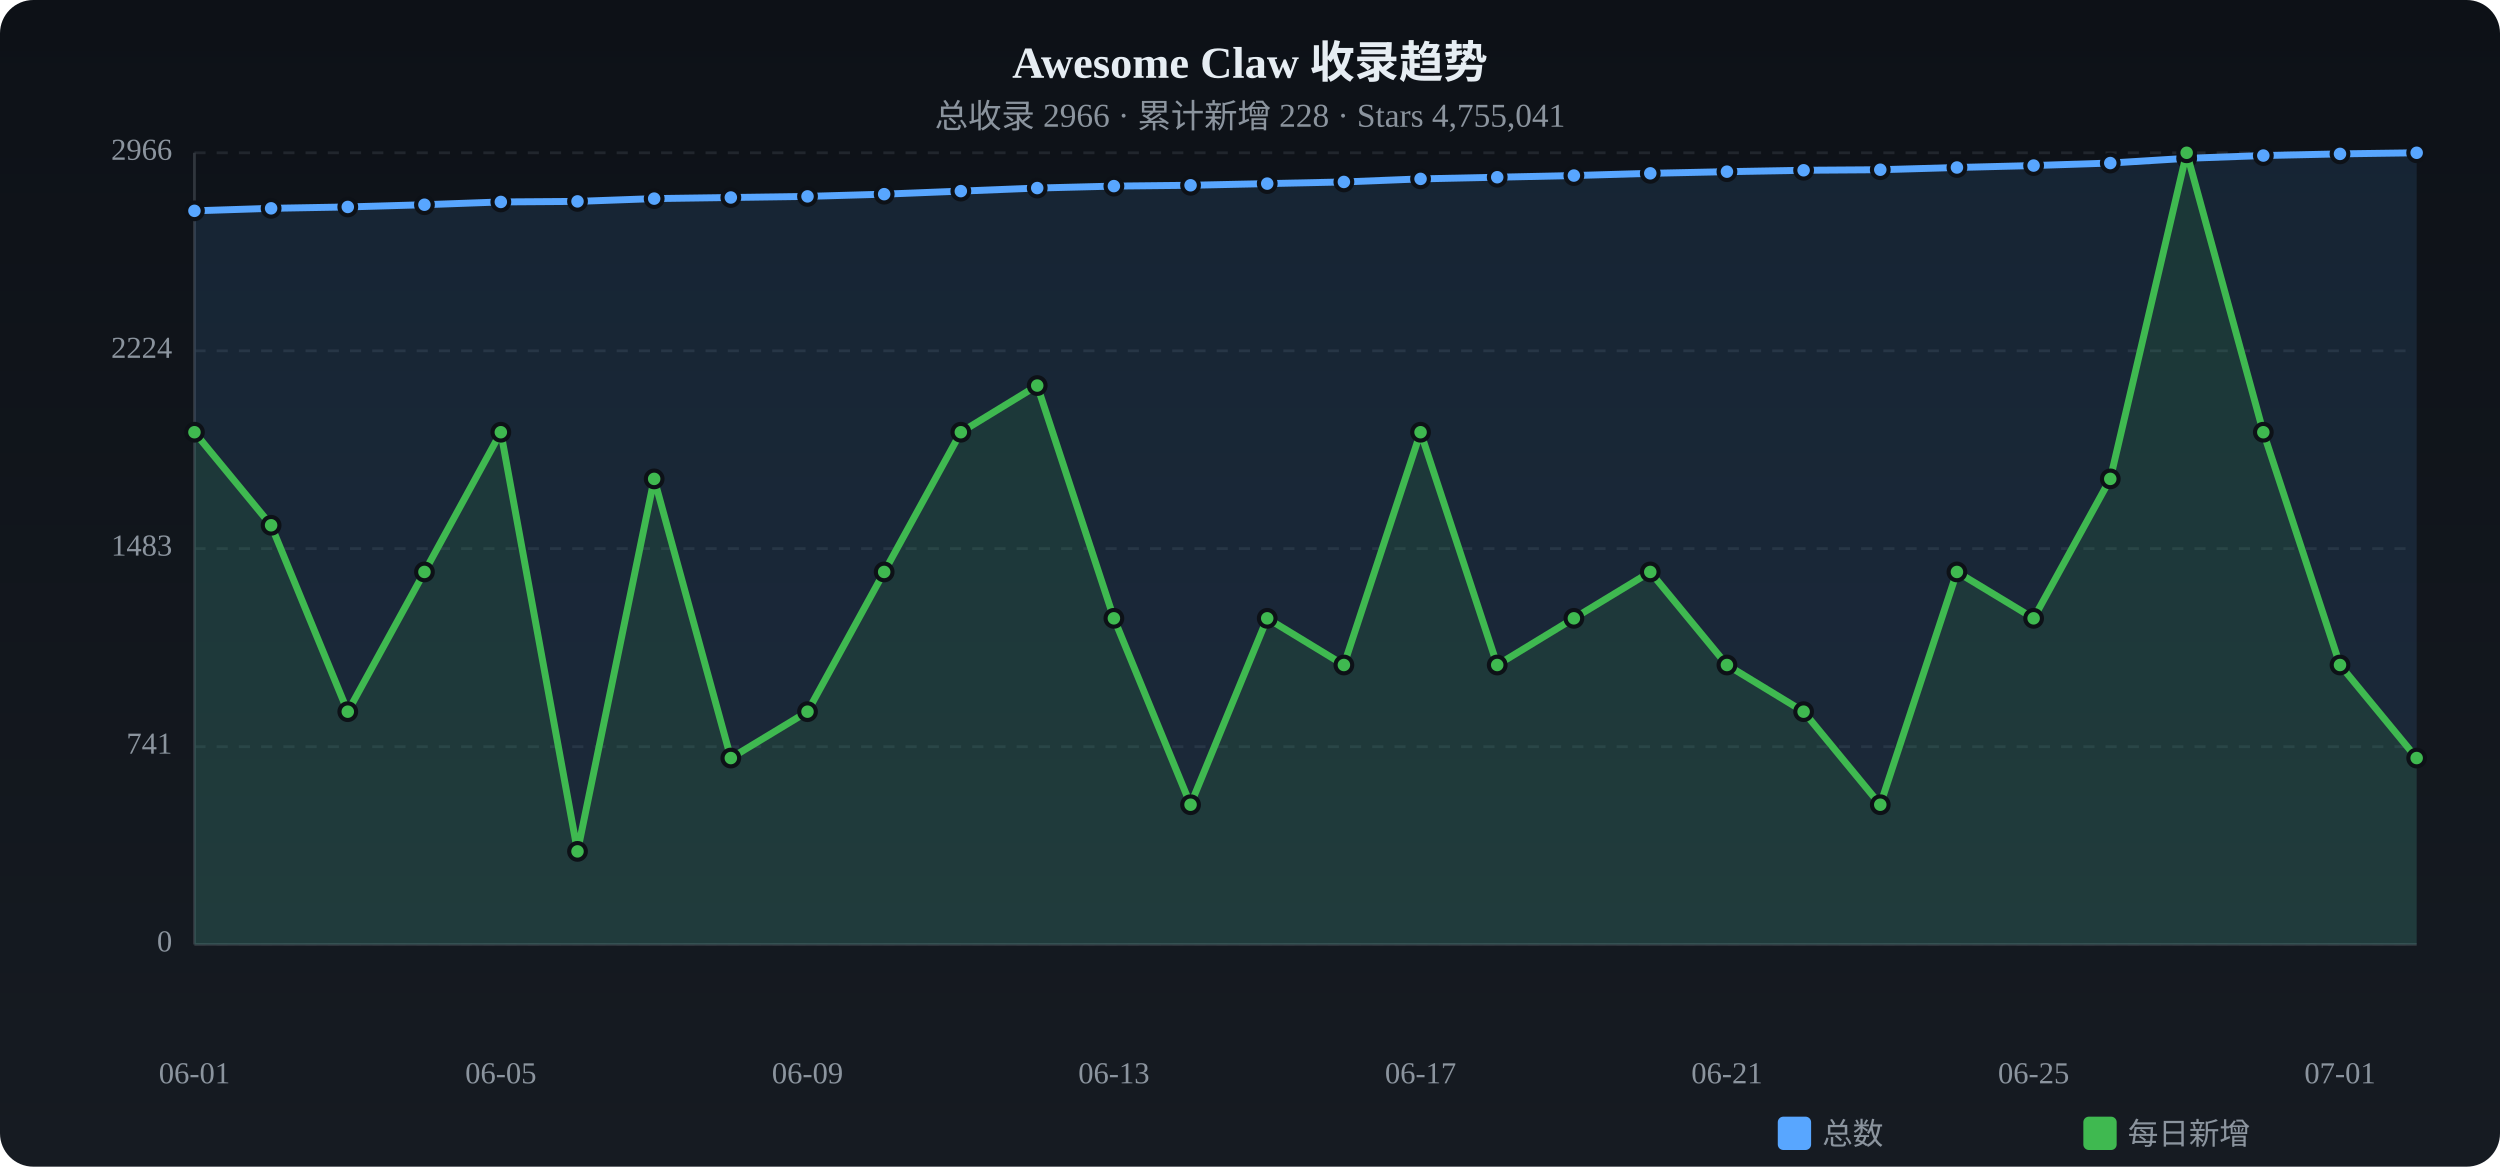
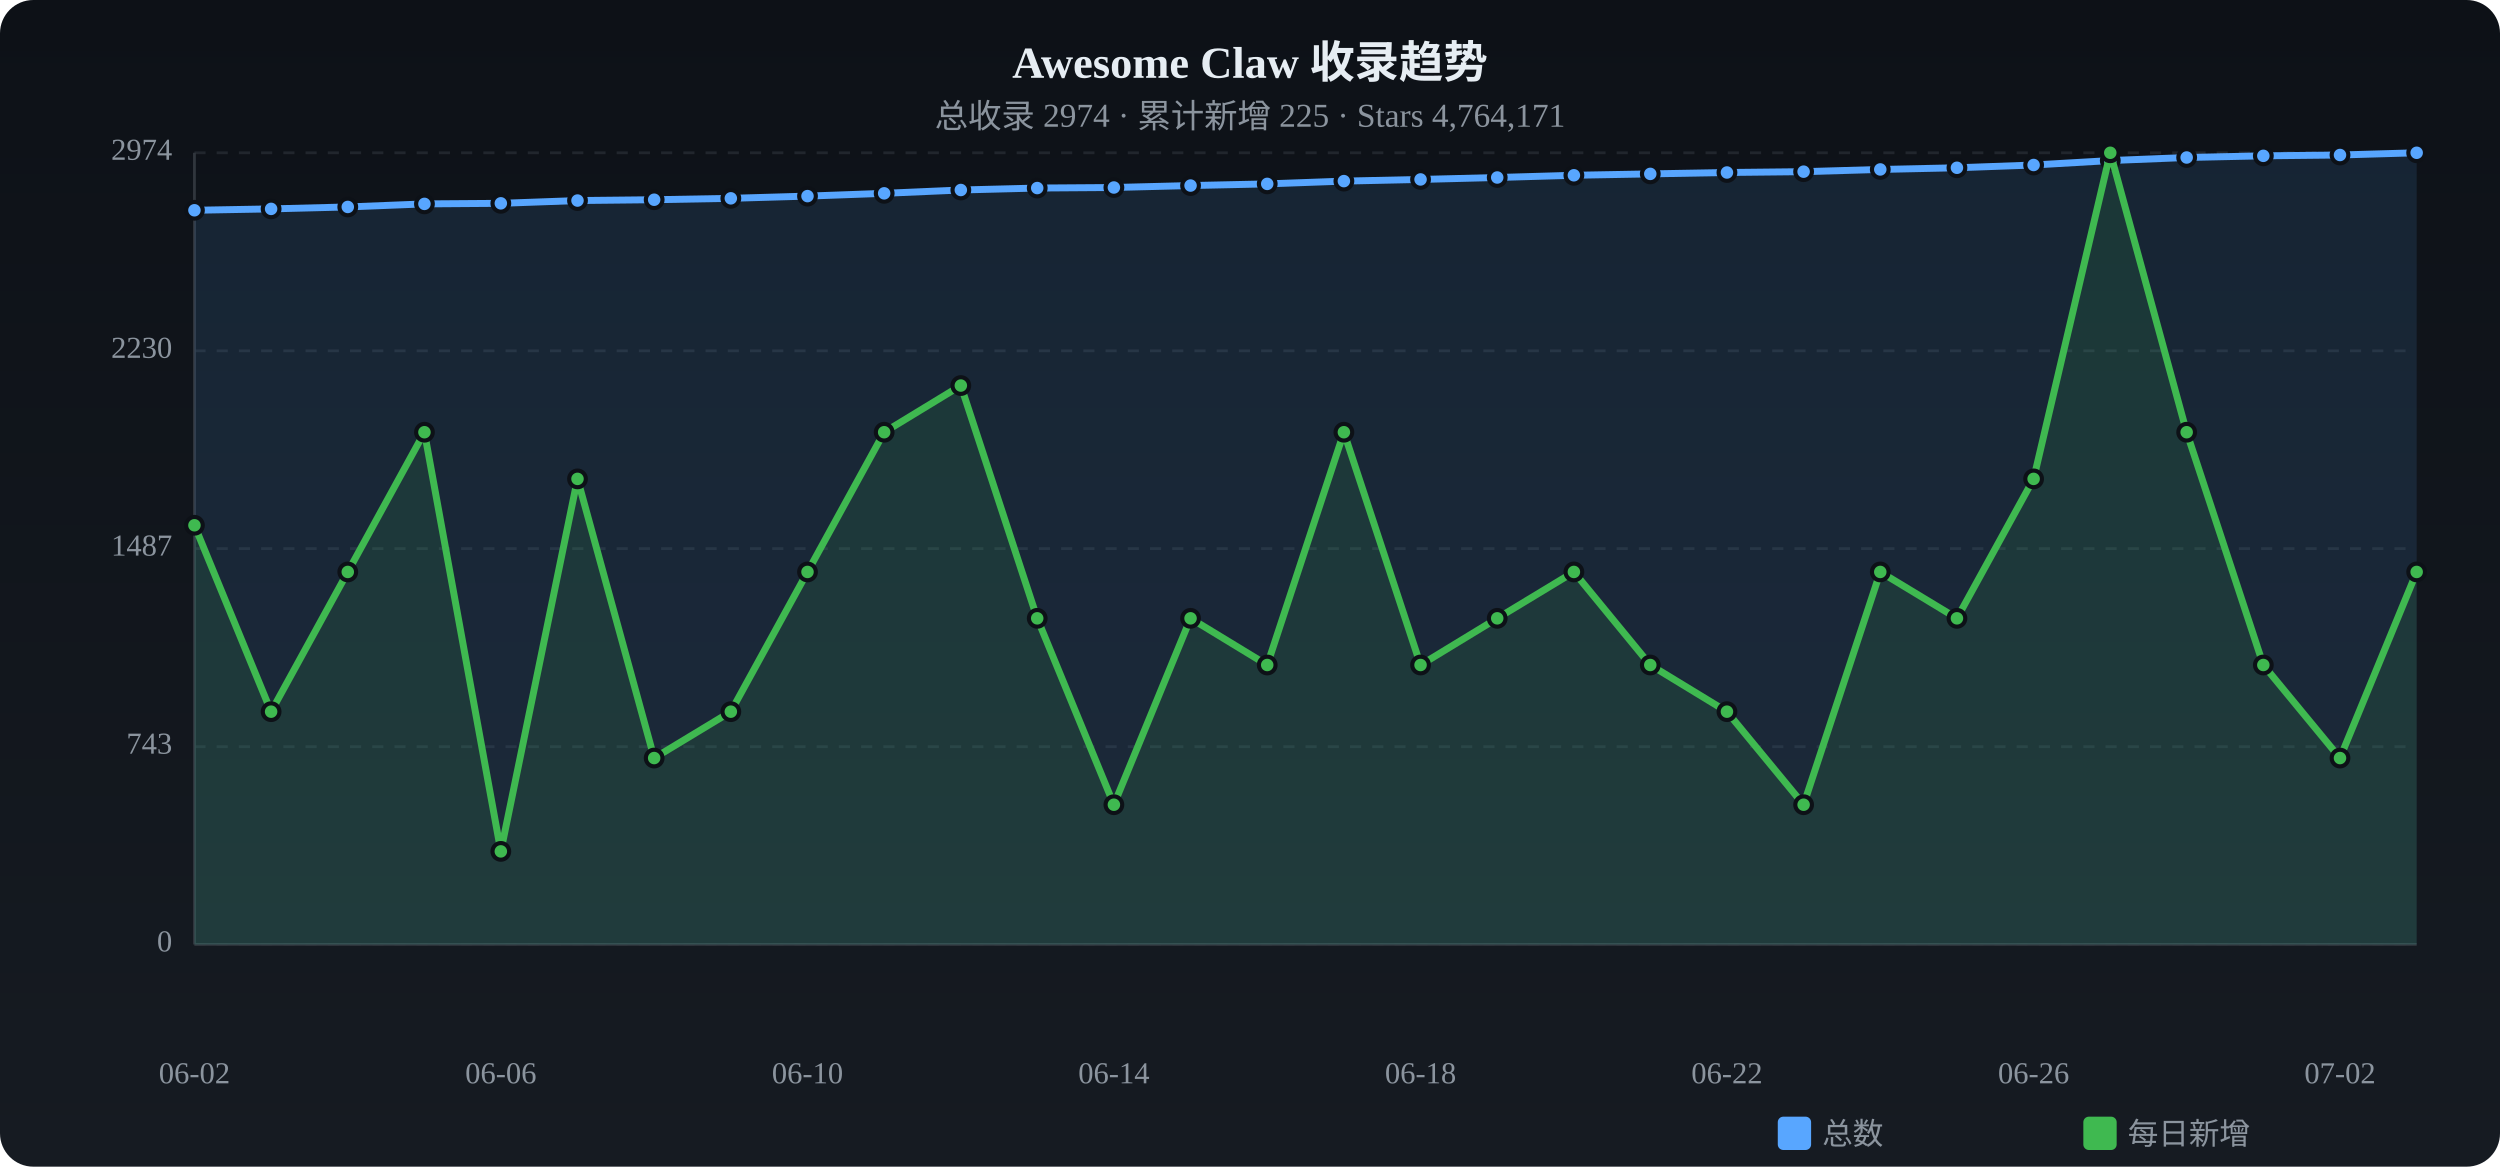
<svg xmlns="http://www.w3.org/2000/svg" viewBox="0 0 900 420" width="900" height="420">
  <defs>
    <linearGradient id="tbg" x1="0%" y1="0%" x2="0%" y2="100%">
      <stop offset="0%" stop-color="#0d1117" />
      <stop offset="100%" stop-color="#161b22" />
    </linearGradient>
  </defs>
  <rect width="900" height="420" rx="12" fill="url(#tbg)" />
  <text x="450.0" y="28" text-anchor="middle" fill="#e6edf3" font-size="16" font-weight="bold">Awesome Claw 收录趋势</text>
-   <text x="450.0" y="46" text-anchor="middle" fill="#8b949e" font-size="12">总收录 2966 · 累计新增 228 · Stars 4,755,041</text>
+   <text x="450.0" y="46" text-anchor="middle" fill="#8b949e" font-size="12">总收录 2974 · 累计新增 225 · Stars 4,764,171</text>
  <text x="62" y="340.0" text-anchor="end" fill="#8b949e" font-size="11" dominant-baseline="middle">0</text>
  <line x1="70" y1="340.0" x2="870" y2="340.0" stroke="#21262d" stroke-dasharray="4 4" />
-   <text x="62" y="268.8" text-anchor="end" fill="#8b949e" font-size="11" dominant-baseline="middle">741</text>
+   <text x="62" y="268.8" text-anchor="end" fill="#8b949e" font-size="11" dominant-baseline="middle">743</text>
  <line x1="70" y1="268.8" x2="870" y2="268.8" stroke="#21262d" stroke-dasharray="4 4" />
-   <text x="62" y="197.5" text-anchor="end" fill="#8b949e" font-size="11" dominant-baseline="middle">1483</text>
+   <text x="62" y="197.5" text-anchor="end" fill="#8b949e" font-size="11" dominant-baseline="middle">1487</text>
  <line x1="70" y1="197.5" x2="870" y2="197.5" stroke="#21262d" stroke-dasharray="4 4" />
-   <text x="62" y="126.3" text-anchor="end" fill="#8b949e" font-size="11" dominant-baseline="middle">2224</text>
+   <text x="62" y="126.3" text-anchor="end" fill="#8b949e" font-size="11" dominant-baseline="middle">2230</text>
  <line x1="70" y1="126.3" x2="870" y2="126.3" stroke="#21262d" stroke-dasharray="4 4" />
-   <text x="62" y="55.0" text-anchor="end" fill="#8b949e" font-size="11" dominant-baseline="middle">2966</text>
+   <text x="62" y="55.0" text-anchor="end" fill="#8b949e" font-size="11" dominant-baseline="middle">2974</text>
  <line x1="70" y1="55.0" x2="870" y2="55.0" stroke="#21262d" stroke-dasharray="4 4" />
  <line x1="70" y1="55" x2="70" y2="340" stroke="#30363d" />
  <line x1="70" y1="340" x2="870" y2="340" stroke="#30363d" />
-   <path d="M70.0,75.9 L97.6,75.0 L125.2,74.5 L152.8,73.7 L180.3,72.7 L207.9,72.5 L235.5,71.5 L263.1,71.1 L290.7,70.7 L318.3,69.9 L345.9,68.8 L373.4,67.7 L401.0,67.0 L428.6,66.7 L456.2,66.1 L483.8,65.5 L511.4,64.4 L539.0,63.8 L566.6,63.2 L594.1,62.4 L621.7,61.8 L649.3,61.3 L676.9,61.1 L704.5,60.3 L732.1,59.6 L759.7,58.7 L787.2,57.0 L814.8,56.0 L842.4,55.4 L870.0,55.0 L870.0,340 L70.0,340 Z" fill="#58a6ff" opacity="0.12" />
-   <polyline points="70.0,75.9 97.6,75.0 125.2,74.5 152.8,73.7 180.3,72.7 207.9,72.5 235.5,71.5 263.1,71.1 290.7,70.7 318.3,69.9 345.9,68.8 373.4,67.7 401.0,67.0 428.6,66.7 456.2,66.1 483.8,65.5 511.4,64.4 539.0,63.8 566.6,63.2 594.1,62.4 621.7,61.8 649.3,61.3 676.9,61.1 704.5,60.3 732.1,59.6 759.7,58.7 787.2,57.0 814.8,56.0 842.4,55.4 870.0,55.0" fill="none" stroke="#58a6ff" stroke-width="2.5" stroke-linecap="round" stroke-linejoin="round" />
-   <circle cx="70.0" cy="75.9" r="3" fill="#58a6ff" stroke="#0d1117" stroke-width="1.5" />
-   <circle cx="97.6" cy="75.0" r="3" fill="#58a6ff" stroke="#0d1117" stroke-width="1.5" />
+   <path d="M70.0,75.7 L97.6,75.2 L125.2,74.5 L152.8,73.4 L180.3,73.2 L207.9,72.2 L235.5,71.9 L263.1,71.4 L290.7,70.6 L318.3,69.6 L345.9,68.4 L373.4,67.7 L401.0,67.5 L428.6,66.8 L456.2,66.2 L483.8,65.2 L511.4,64.6 L539.0,63.9 L566.6,63.1 L594.1,62.6 L621.7,62.1 L649.3,61.8 L676.9,61.0 L704.5,60.4 L732.1,59.4 L759.7,57.8 L787.2,56.7 L814.8,56.1 L842.4,55.8 L870.0,55.0 L870.0,340 L70.0,340 Z" fill="#58a6ff" opacity="0.12" />
+   <polyline points="70.0,75.7 97.6,75.2 125.2,74.5 152.8,73.4 180.3,73.2 207.9,72.2 235.5,71.9 263.1,71.4 290.7,70.6 318.3,69.6 345.9,68.4 373.4,67.7 401.0,67.5 428.6,66.8 456.2,66.2 483.8,65.2 511.4,64.6 539.0,63.9 566.6,63.1 594.1,62.6 621.7,62.1 649.3,61.8 676.9,61.0 704.5,60.4 732.1,59.4 759.7,57.8 787.2,56.7 814.8,56.1 842.4,55.8 870.0,55.0" fill="none" stroke="#58a6ff" stroke-width="2.5" stroke-linecap="round" stroke-linejoin="round" />
+   <circle cx="70.0" cy="75.7" r="3" fill="#58a6ff" stroke="#0d1117" stroke-width="1.5" />
+   <circle cx="97.6" cy="75.2" r="3" fill="#58a6ff" stroke="#0d1117" stroke-width="1.5" />
  <circle cx="125.2" cy="74.5" r="3" fill="#58a6ff" stroke="#0d1117" stroke-width="1.5" />
-   <circle cx="152.8" cy="73.7" r="3" fill="#58a6ff" stroke="#0d1117" stroke-width="1.5" />
-   <circle cx="180.3" cy="72.7" r="3" fill="#58a6ff" stroke="#0d1117" stroke-width="1.5" />
-   <circle cx="207.9" cy="72.5" r="3" fill="#58a6ff" stroke="#0d1117" stroke-width="1.5" />
-   <circle cx="235.5" cy="71.5" r="3" fill="#58a6ff" stroke="#0d1117" stroke-width="1.5" />
-   <circle cx="263.1" cy="71.1" r="3" fill="#58a6ff" stroke="#0d1117" stroke-width="1.5" />
-   <circle cx="290.7" cy="70.7" r="3" fill="#58a6ff" stroke="#0d1117" stroke-width="1.5" />
-   <circle cx="318.3" cy="69.9" r="3" fill="#58a6ff" stroke="#0d1117" stroke-width="1.5" />
-   <circle cx="345.9" cy="68.8" r="3" fill="#58a6ff" stroke="#0d1117" stroke-width="1.5" />
+   <circle cx="152.8" cy="73.4" r="3" fill="#58a6ff" stroke="#0d1117" stroke-width="1.5" />
+   <circle cx="180.3" cy="73.2" r="3" fill="#58a6ff" stroke="#0d1117" stroke-width="1.5" />
+   <circle cx="207.9" cy="72.2" r="3" fill="#58a6ff" stroke="#0d1117" stroke-width="1.5" />
+   <circle cx="235.5" cy="71.9" r="3" fill="#58a6ff" stroke="#0d1117" stroke-width="1.5" />
+   <circle cx="263.1" cy="71.4" r="3" fill="#58a6ff" stroke="#0d1117" stroke-width="1.5" />
+   <circle cx="290.7" cy="70.6" r="3" fill="#58a6ff" stroke="#0d1117" stroke-width="1.5" />
+   <circle cx="318.3" cy="69.6" r="3" fill="#58a6ff" stroke="#0d1117" stroke-width="1.5" />
+   <circle cx="345.9" cy="68.4" r="3" fill="#58a6ff" stroke="#0d1117" stroke-width="1.5" />
  <circle cx="373.4" cy="67.7" r="3" fill="#58a6ff" stroke="#0d1117" stroke-width="1.5" />
-   <circle cx="401.0" cy="67.0" r="3" fill="#58a6ff" stroke="#0d1117" stroke-width="1.5" />
-   <circle cx="428.6" cy="66.7" r="3" fill="#58a6ff" stroke="#0d1117" stroke-width="1.5" />
-   <circle cx="456.2" cy="66.1" r="3" fill="#58a6ff" stroke="#0d1117" stroke-width="1.5" />
-   <circle cx="483.8" cy="65.5" r="3" fill="#58a6ff" stroke="#0d1117" stroke-width="1.5" />
-   <circle cx="511.4" cy="64.4" r="3" fill="#58a6ff" stroke="#0d1117" stroke-width="1.5" />
-   <circle cx="539.0" cy="63.8" r="3" fill="#58a6ff" stroke="#0d1117" stroke-width="1.5" />
-   <circle cx="566.6" cy="63.2" r="3" fill="#58a6ff" stroke="#0d1117" stroke-width="1.5" />
-   <circle cx="594.1" cy="62.4" r="3" fill="#58a6ff" stroke="#0d1117" stroke-width="1.5" />
-   <circle cx="621.7" cy="61.8" r="3" fill="#58a6ff" stroke="#0d1117" stroke-width="1.5" />
-   <circle cx="649.3" cy="61.3" r="3" fill="#58a6ff" stroke="#0d1117" stroke-width="1.5" />
-   <circle cx="676.9" cy="61.1" r="3" fill="#58a6ff" stroke="#0d1117" stroke-width="1.5" />
-   <circle cx="704.5" cy="60.3" r="3" fill="#58a6ff" stroke="#0d1117" stroke-width="1.5" />
-   <circle cx="732.1" cy="59.6" r="3" fill="#58a6ff" stroke="#0d1117" stroke-width="1.5" />
-   <circle cx="759.7" cy="58.7" r="3" fill="#58a6ff" stroke="#0d1117" stroke-width="1.5" />
-   <circle cx="787.2" cy="57.0" r="3" fill="#58a6ff" stroke="#0d1117" stroke-width="1.5" />
-   <circle cx="814.8" cy="56.0" r="3" fill="#58a6ff" stroke="#0d1117" stroke-width="1.5" />
-   <circle cx="842.4" cy="55.4" r="3" fill="#58a6ff" stroke="#0d1117" stroke-width="1.5" />
+   <circle cx="401.0" cy="67.5" r="3" fill="#58a6ff" stroke="#0d1117" stroke-width="1.5" />
+   <circle cx="428.6" cy="66.8" r="3" fill="#58a6ff" stroke="#0d1117" stroke-width="1.5" />
+   <circle cx="456.2" cy="66.2" r="3" fill="#58a6ff" stroke="#0d1117" stroke-width="1.5" />
+   <circle cx="483.8" cy="65.2" r="3" fill="#58a6ff" stroke="#0d1117" stroke-width="1.5" />
+   <circle cx="511.4" cy="64.6" r="3" fill="#58a6ff" stroke="#0d1117" stroke-width="1.5" />
+   <circle cx="539.0" cy="63.9" r="3" fill="#58a6ff" stroke="#0d1117" stroke-width="1.5" />
+   <circle cx="566.6" cy="63.1" r="3" fill="#58a6ff" stroke="#0d1117" stroke-width="1.5" />
+   <circle cx="594.1" cy="62.6" r="3" fill="#58a6ff" stroke="#0d1117" stroke-width="1.5" />
+   <circle cx="621.7" cy="62.1" r="3" fill="#58a6ff" stroke="#0d1117" stroke-width="1.5" />
+   <circle cx="649.3" cy="61.8" r="3" fill="#58a6ff" stroke="#0d1117" stroke-width="1.5" />
+   <circle cx="676.9" cy="61.0" r="3" fill="#58a6ff" stroke="#0d1117" stroke-width="1.5" />
+   <circle cx="704.5" cy="60.4" r="3" fill="#58a6ff" stroke="#0d1117" stroke-width="1.5" />
+   <circle cx="732.1" cy="59.4" r="3" fill="#58a6ff" stroke="#0d1117" stroke-width="1.5" />
+   <circle cx="759.7" cy="57.8" r="3" fill="#58a6ff" stroke="#0d1117" stroke-width="1.5" />
+   <circle cx="787.2" cy="56.7" r="3" fill="#58a6ff" stroke="#0d1117" stroke-width="1.5" />
+   <circle cx="814.8" cy="56.1" r="3" fill="#58a6ff" stroke="#0d1117" stroke-width="1.5" />
+   <circle cx="842.4" cy="55.8" r="3" fill="#58a6ff" stroke="#0d1117" stroke-width="1.5" />
  <circle cx="870.0" cy="55.0" r="3" fill="#58a6ff" stroke="#0d1117" stroke-width="1.5" />
-   <path d="M70.0,155.6 L97.6,189.1 L125.2,256.2 L152.8,205.9 L180.3,155.6 L207.9,306.5 L235.5,172.4 L263.1,272.9 L290.7,256.2 L318.3,205.9 L345.9,155.6 L373.4,138.8 L401.0,222.6 L428.6,289.7 L456.2,222.6 L483.8,239.4 L511.4,155.6 L539.0,239.4 L566.6,222.6 L594.1,205.9 L621.7,239.4 L649.3,256.2 L676.9,289.7 L704.5,205.9 L732.1,222.6 L759.7,172.4 L787.2,55.0 L814.8,155.6 L842.4,239.4 L870.0,272.9 L870.0,340 L70.0,340 Z" fill="#3fb950" opacity="0.12" />
-   <polyline points="70.0,155.6 97.6,189.1 125.2,256.2 152.8,205.9 180.3,155.6 207.9,306.5 235.5,172.4 263.1,272.9 290.7,256.2 318.3,205.9 345.9,155.6 373.4,138.8 401.0,222.6 428.6,289.7 456.2,222.6 483.8,239.4 511.4,155.6 539.0,239.4 566.6,222.6 594.1,205.9 621.7,239.4 649.3,256.2 676.9,289.7 704.5,205.9 732.1,222.6 759.7,172.4 787.2,55.0 814.8,155.6 842.4,239.4 870.0,272.9" fill="none" stroke="#3fb950" stroke-width="2.5" stroke-linecap="round" stroke-linejoin="round" />
-   <circle cx="70.0" cy="155.6" r="3" fill="#3fb950" stroke="#0d1117" stroke-width="1.5" />
-   <circle cx="97.6" cy="189.1" r="3" fill="#3fb950" stroke="#0d1117" stroke-width="1.5" />
-   <circle cx="125.2" cy="256.2" r="3" fill="#3fb950" stroke="#0d1117" stroke-width="1.5" />
-   <circle cx="152.8" cy="205.9" r="3" fill="#3fb950" stroke="#0d1117" stroke-width="1.5" />
-   <circle cx="180.3" cy="155.6" r="3" fill="#3fb950" stroke="#0d1117" stroke-width="1.5" />
-   <circle cx="207.9" cy="306.5" r="3" fill="#3fb950" stroke="#0d1117" stroke-width="1.5" />
-   <circle cx="235.5" cy="172.4" r="3" fill="#3fb950" stroke="#0d1117" stroke-width="1.5" />
-   <circle cx="263.1" cy="272.9" r="3" fill="#3fb950" stroke="#0d1117" stroke-width="1.5" />
-   <circle cx="290.7" cy="256.2" r="3" fill="#3fb950" stroke="#0d1117" stroke-width="1.5" />
-   <circle cx="318.3" cy="205.9" r="3" fill="#3fb950" stroke="#0d1117" stroke-width="1.5" />
-   <circle cx="345.9" cy="155.6" r="3" fill="#3fb950" stroke="#0d1117" stroke-width="1.5" />
-   <circle cx="373.4" cy="138.8" r="3" fill="#3fb950" stroke="#0d1117" stroke-width="1.5" />
-   <circle cx="401.0" cy="222.6" r="3" fill="#3fb950" stroke="#0d1117" stroke-width="1.5" />
-   <circle cx="428.6" cy="289.7" r="3" fill="#3fb950" stroke="#0d1117" stroke-width="1.5" />
-   <circle cx="456.2" cy="222.6" r="3" fill="#3fb950" stroke="#0d1117" stroke-width="1.5" />
-   <circle cx="483.8" cy="239.4" r="3" fill="#3fb950" stroke="#0d1117" stroke-width="1.5" />
-   <circle cx="511.4" cy="155.6" r="3" fill="#3fb950" stroke="#0d1117" stroke-width="1.5" />
-   <circle cx="539.0" cy="239.4" r="3" fill="#3fb950" stroke="#0d1117" stroke-width="1.5" />
-   <circle cx="566.6" cy="222.6" r="3" fill="#3fb950" stroke="#0d1117" stroke-width="1.5" />
-   <circle cx="594.1" cy="205.9" r="3" fill="#3fb950" stroke="#0d1117" stroke-width="1.5" />
-   <circle cx="621.7" cy="239.4" r="3" fill="#3fb950" stroke="#0d1117" stroke-width="1.5" />
-   <circle cx="649.3" cy="256.2" r="3" fill="#3fb950" stroke="#0d1117" stroke-width="1.5" />
-   <circle cx="676.9" cy="289.7" r="3" fill="#3fb950" stroke="#0d1117" stroke-width="1.5" />
-   <circle cx="704.5" cy="205.9" r="3" fill="#3fb950" stroke="#0d1117" stroke-width="1.5" />
-   <circle cx="732.1" cy="222.6" r="3" fill="#3fb950" stroke="#0d1117" stroke-width="1.5" />
-   <circle cx="759.7" cy="172.4" r="3" fill="#3fb950" stroke="#0d1117" stroke-width="1.5" />
-   <circle cx="787.2" cy="55.0" r="3" fill="#3fb950" stroke="#0d1117" stroke-width="1.5" />
-   <circle cx="814.8" cy="155.6" r="3" fill="#3fb950" stroke="#0d1117" stroke-width="1.5" />
-   <circle cx="842.4" cy="239.4" r="3" fill="#3fb950" stroke="#0d1117" stroke-width="1.5" />
-   <circle cx="870.0" cy="272.9" r="3" fill="#3fb950" stroke="#0d1117" stroke-width="1.5" />
-   <text x="70.0" y="390" text-anchor="middle" fill="#8b949e" font-size="11">06-01</text>
-   <text x="180.3" y="390" text-anchor="middle" fill="#8b949e" font-size="11">06-05</text>
-   <text x="290.7" y="390" text-anchor="middle" fill="#8b949e" font-size="11">06-09</text>
-   <text x="401.0" y="390" text-anchor="middle" fill="#8b949e" font-size="11">06-13</text>
-   <text x="511.4" y="390" text-anchor="middle" fill="#8b949e" font-size="11">06-17</text>
-   <text x="621.7" y="390" text-anchor="middle" fill="#8b949e" font-size="11">06-21</text>
-   <text x="732.1" y="390" text-anchor="middle" fill="#8b949e" font-size="11">06-25</text>
-   <text x="842.4" y="390" text-anchor="middle" fill="#8b949e" font-size="11">07-01</text>
+   <path d="M70.0,189.1 L97.6,256.2 L125.2,205.9 L152.8,155.6 L180.3,306.5 L207.9,172.4 L235.5,272.9 L263.1,256.2 L290.7,205.9 L318.3,155.6 L345.9,138.8 L373.4,222.6 L401.0,289.7 L428.6,222.6 L456.2,239.4 L483.8,155.6 L511.4,239.4 L539.0,222.6 L566.6,205.9 L594.1,239.4 L621.7,256.2 L649.3,289.7 L676.9,205.9 L704.5,222.6 L732.1,172.4 L759.7,55.0 L787.2,155.6 L814.8,239.4 L842.4,272.9 L870.0,205.9 L870.0,340 L70.0,340 Z" fill="#3fb950" opacity="0.12" />
+   <polyline points="70.0,189.1 97.6,256.2 125.2,205.9 152.8,155.6 180.3,306.5 207.9,172.4 235.5,272.9 263.1,256.2 290.7,205.9 318.3,155.6 345.9,138.8 373.4,222.6 401.0,289.7 428.6,222.6 456.2,239.4 483.8,155.6 511.4,239.4 539.0,222.6 566.6,205.9 594.1,239.4 621.7,256.2 649.3,289.7 676.9,205.9 704.5,222.6 732.1,172.4 759.7,55.0 787.2,155.6 814.8,239.4 842.4,272.9 870.0,205.9" fill="none" stroke="#3fb950" stroke-width="2.5" stroke-linecap="round" stroke-linejoin="round" />
+   <circle cx="70.0" cy="189.1" r="3" fill="#3fb950" stroke="#0d1117" stroke-width="1.5" />
+   <circle cx="97.6" cy="256.2" r="3" fill="#3fb950" stroke="#0d1117" stroke-width="1.5" />
+   <circle cx="125.2" cy="205.9" r="3" fill="#3fb950" stroke="#0d1117" stroke-width="1.5" />
+   <circle cx="152.8" cy="155.6" r="3" fill="#3fb950" stroke="#0d1117" stroke-width="1.5" />
+   <circle cx="180.3" cy="306.5" r="3" fill="#3fb950" stroke="#0d1117" stroke-width="1.5" />
+   <circle cx="207.9" cy="172.4" r="3" fill="#3fb950" stroke="#0d1117" stroke-width="1.5" />
+   <circle cx="235.5" cy="272.9" r="3" fill="#3fb950" stroke="#0d1117" stroke-width="1.5" />
+   <circle cx="263.1" cy="256.2" r="3" fill="#3fb950" stroke="#0d1117" stroke-width="1.5" />
+   <circle cx="290.7" cy="205.9" r="3" fill="#3fb950" stroke="#0d1117" stroke-width="1.5" />
+   <circle cx="318.3" cy="155.6" r="3" fill="#3fb950" stroke="#0d1117" stroke-width="1.5" />
+   <circle cx="345.9" cy="138.8" r="3" fill="#3fb950" stroke="#0d1117" stroke-width="1.5" />
+   <circle cx="373.4" cy="222.6" r="3" fill="#3fb950" stroke="#0d1117" stroke-width="1.5" />
+   <circle cx="401.0" cy="289.7" r="3" fill="#3fb950" stroke="#0d1117" stroke-width="1.5" />
+   <circle cx="428.6" cy="222.6" r="3" fill="#3fb950" stroke="#0d1117" stroke-width="1.5" />
+   <circle cx="456.2" cy="239.4" r="3" fill="#3fb950" stroke="#0d1117" stroke-width="1.5" />
+   <circle cx="483.8" cy="155.6" r="3" fill="#3fb950" stroke="#0d1117" stroke-width="1.5" />
+   <circle cx="511.4" cy="239.4" r="3" fill="#3fb950" stroke="#0d1117" stroke-width="1.5" />
+   <circle cx="539.0" cy="222.6" r="3" fill="#3fb950" stroke="#0d1117" stroke-width="1.5" />
+   <circle cx="566.6" cy="205.9" r="3" fill="#3fb950" stroke="#0d1117" stroke-width="1.5" />
+   <circle cx="594.1" cy="239.4" r="3" fill="#3fb950" stroke="#0d1117" stroke-width="1.5" />
+   <circle cx="621.7" cy="256.2" r="3" fill="#3fb950" stroke="#0d1117" stroke-width="1.5" />
+   <circle cx="649.3" cy="289.7" r="3" fill="#3fb950" stroke="#0d1117" stroke-width="1.5" />
+   <circle cx="676.9" cy="205.9" r="3" fill="#3fb950" stroke="#0d1117" stroke-width="1.5" />
+   <circle cx="704.5" cy="222.6" r="3" fill="#3fb950" stroke="#0d1117" stroke-width="1.5" />
+   <circle cx="732.1" cy="172.4" r="3" fill="#3fb950" stroke="#0d1117" stroke-width="1.5" />
+   <circle cx="759.7" cy="55.0" r="3" fill="#3fb950" stroke="#0d1117" stroke-width="1.5" />
+   <circle cx="787.2" cy="155.6" r="3" fill="#3fb950" stroke="#0d1117" stroke-width="1.5" />
+   <circle cx="814.8" cy="239.4" r="3" fill="#3fb950" stroke="#0d1117" stroke-width="1.5" />
+   <circle cx="842.4" cy="272.9" r="3" fill="#3fb950" stroke="#0d1117" stroke-width="1.5" />
+   <circle cx="870.0" cy="205.9" r="3" fill="#3fb950" stroke="#0d1117" stroke-width="1.5" />
+   <text x="70.0" y="390" text-anchor="middle" fill="#8b949e" font-size="11">06-02</text>
+   <text x="180.3" y="390" text-anchor="middle" fill="#8b949e" font-size="11">06-06</text>
+   <text x="290.7" y="390" text-anchor="middle" fill="#8b949e" font-size="11">06-10</text>
+   <text x="401.0" y="390" text-anchor="middle" fill="#8b949e" font-size="11">06-14</text>
+   <text x="511.4" y="390" text-anchor="middle" fill="#8b949e" font-size="11">06-18</text>
+   <text x="621.7" y="390" text-anchor="middle" fill="#8b949e" font-size="11">06-22</text>
+   <text x="732.1" y="390" text-anchor="middle" fill="#8b949e" font-size="11">06-26</text>
+   <text x="842.4" y="390" text-anchor="middle" fill="#8b949e" font-size="11">07-02</text>
  <rect x="640" y="402" width="12" height="12" rx="2" fill="#58a6ff" />
  <text x="656" y="412" fill="#8b949e" font-size="11">总数</text>
  <rect x="750" y="402" width="12" height="12" rx="2" fill="#3fb950" />
  <text x="766" y="412" fill="#8b949e" font-size="11">每日新增</text>
</svg>
